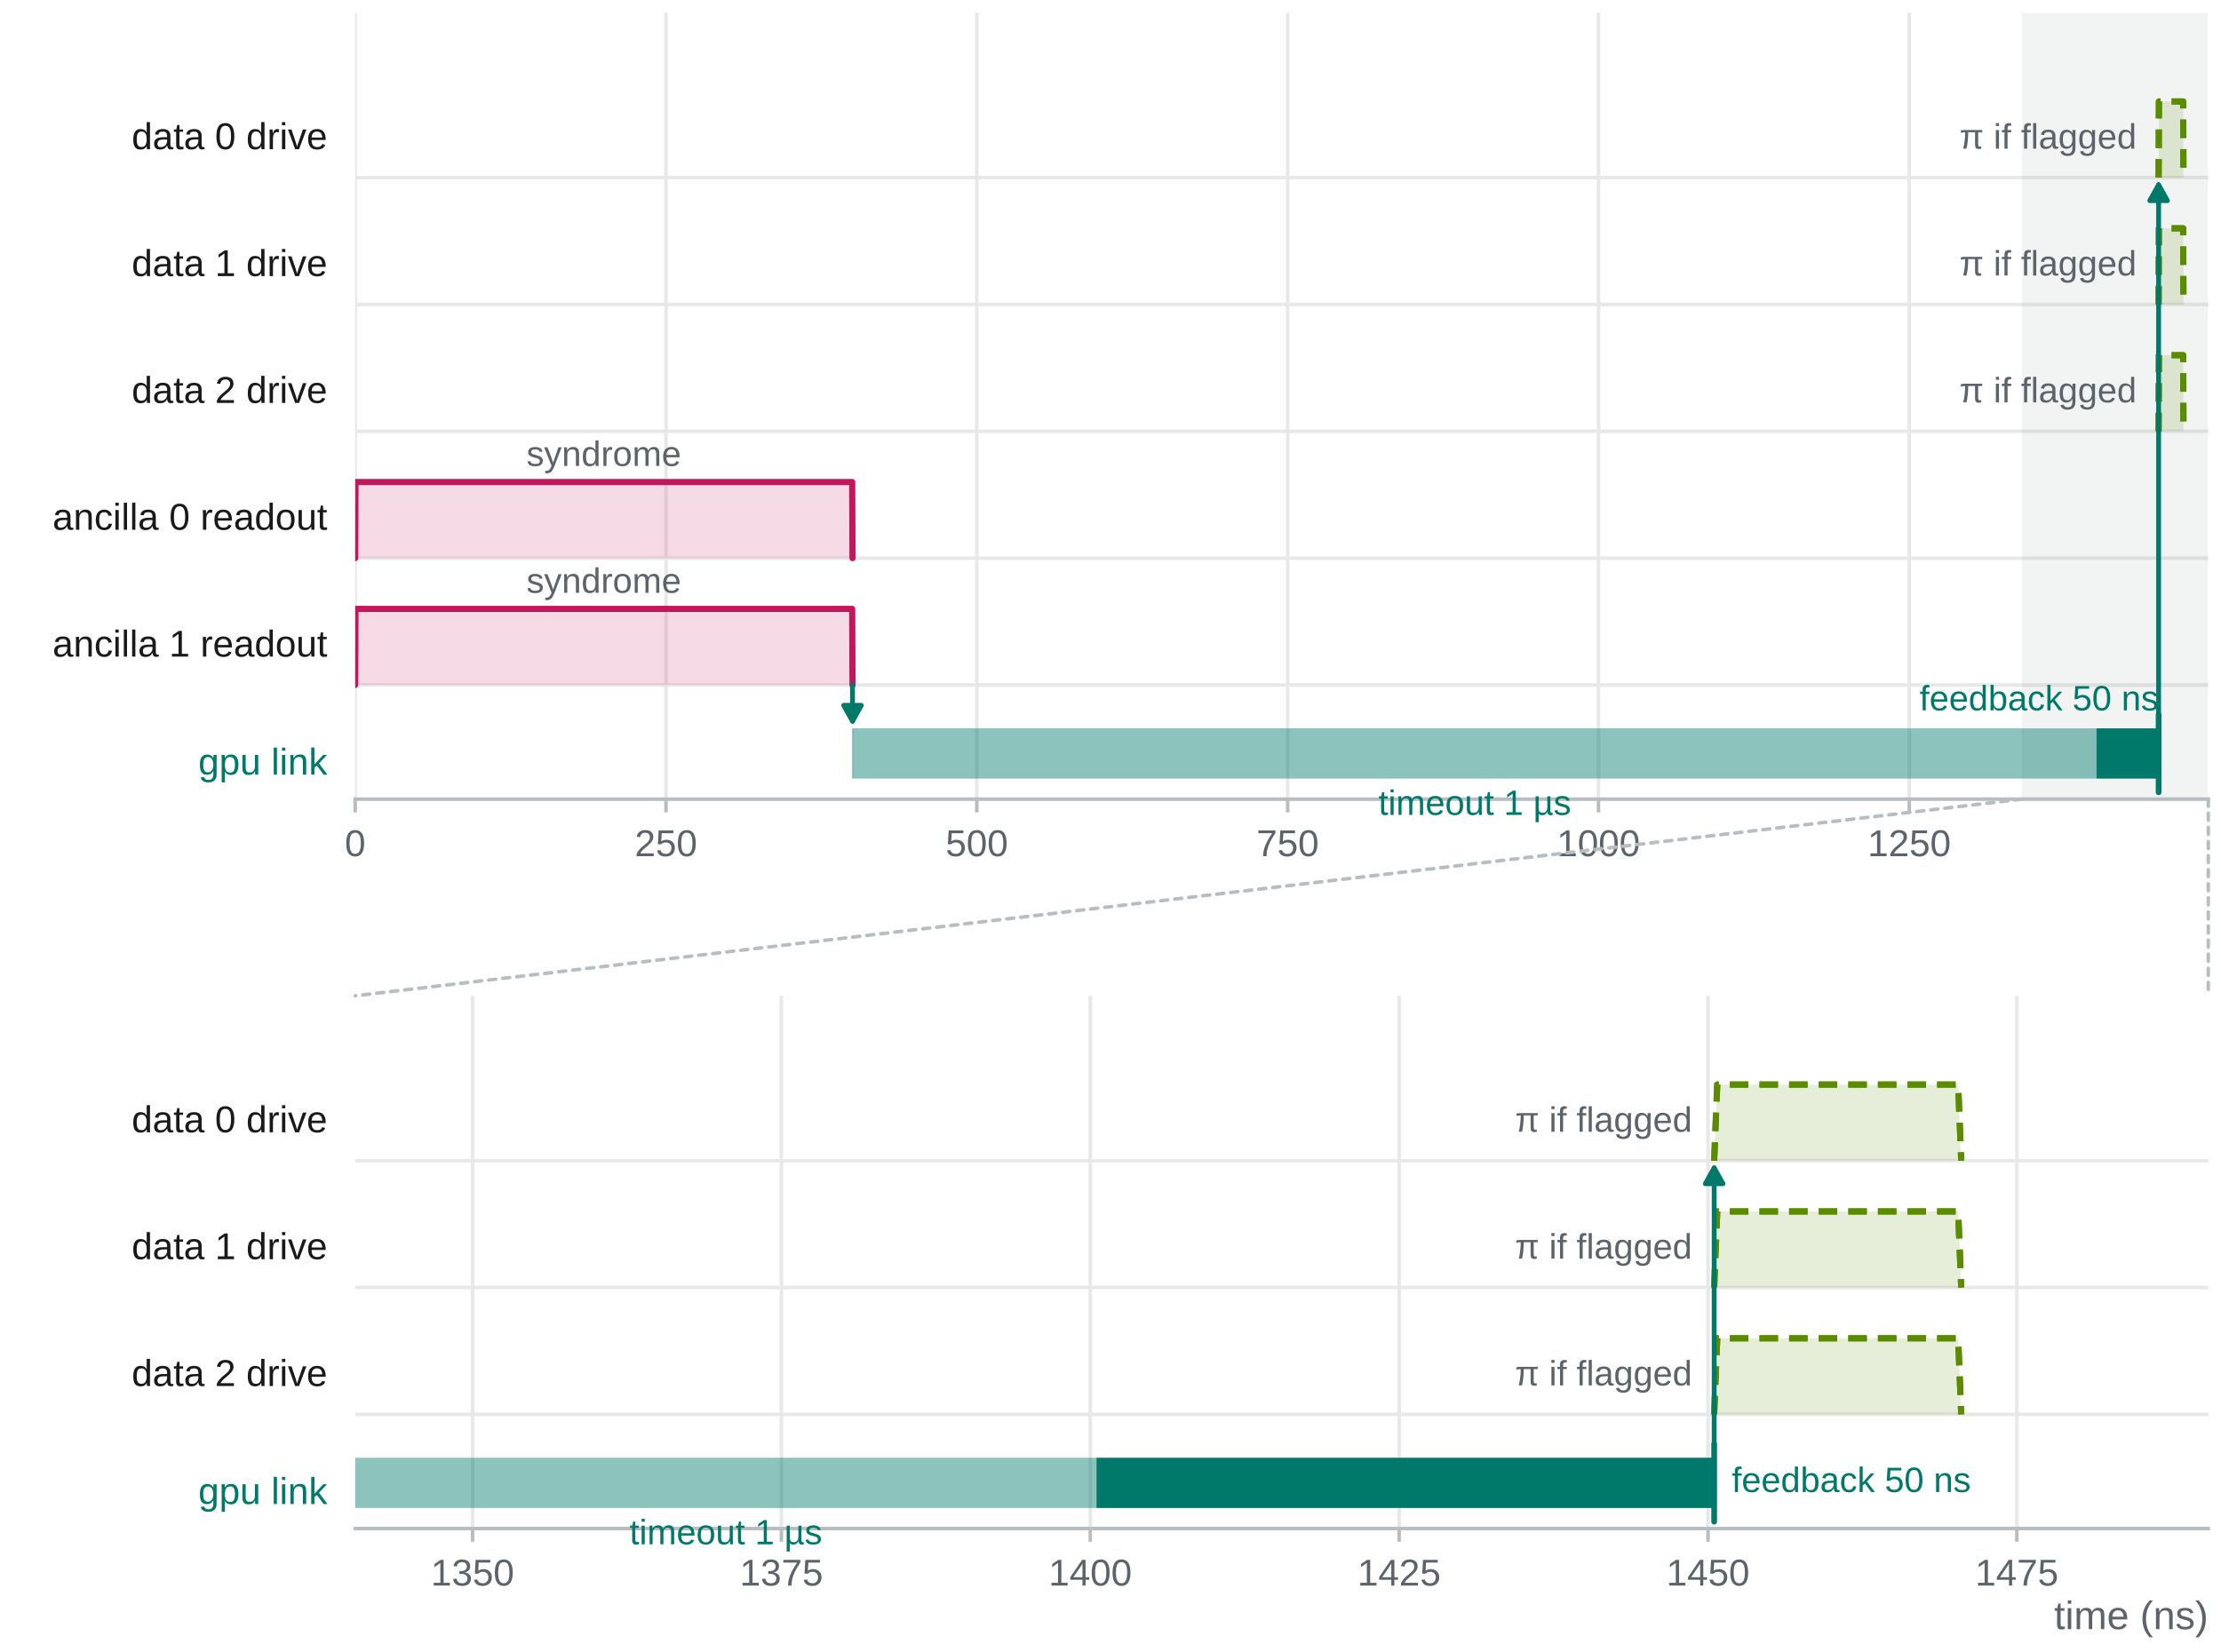
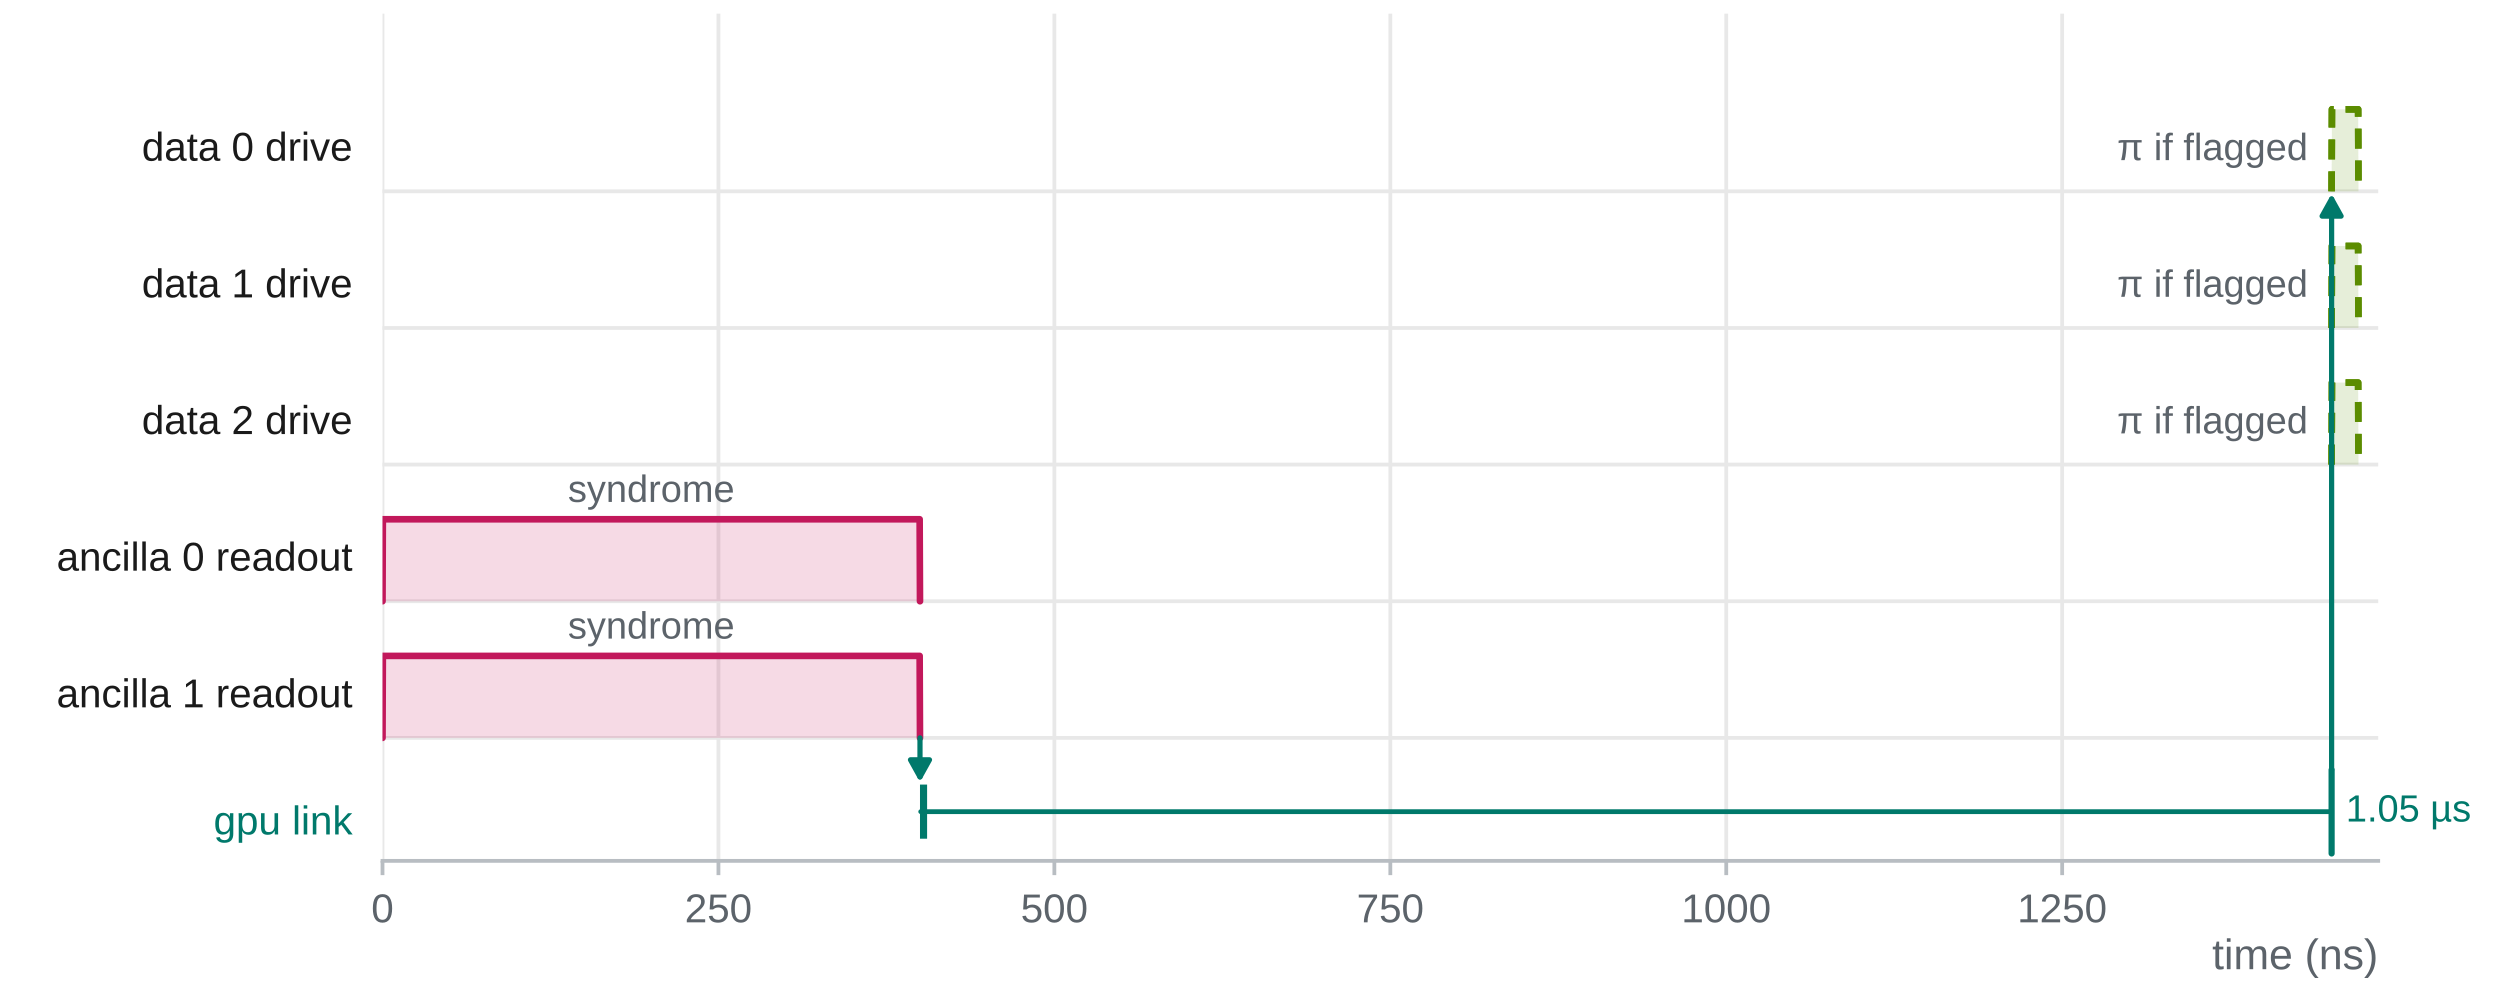
- <svg xmlns="http://www.w3.org/2000/svg" xmlns:xlink="http://www.w3.org/1999/xlink" role="img" aria-labelledby="title desc" width="504.12pt" height="374.92pt" viewBox="0 0 504.12 374.92" version="1.1">
+ <svg xmlns="http://www.w3.org/2000/svg" xmlns:xlink="http://www.w3.org/1999/xlink" role="img" aria-labelledby="title desc" width="526.91pt" height="209.32pt" viewBox="0 0 526.91 209.32" version="1.1">
  <defs>
    <style type="text/css">*{stroke-linejoin: round; stroke-linecap: butt}</style>
  </defs>
  <g id="figure_1">
    <g id="patch_1">
-       <path d="M 0 374.92 L 504.12 374.92 L 504.12 0 L 0 0 L 0 374.92 z " style="fill: none" />
+       <path d="M 0 209.32 L 526.91 209.32 L 526.91 0 L 0 0 L 0 209.32 z " style="fill: none" />
    </g>
    <g id="axes_1">
      <g id="patch_2">
        <path d="M 80.62 181.44 L 501.24 181.44 L 501.24 2.88 L 80.62 2.88 L 80.62 181.44 z " style="fill: none" />
      </g>
      <g id="line2d_1">
-         <path d="M 80.62 40.32 L 501.24 40.32 " clip-path="url(#pa1c3af9d86)" style="fill: none; stroke: #e8e8e8; stroke-width: 0.8; stroke-linecap: round" />
+         <path d="M 80.62 40.32 L 501.24 40.32 " clip-path="url(#p8cc497bffc)" style="fill: none; stroke: #e8e8e8; stroke-width: 0.8; stroke-linecap: round" />
      </g>
      <g id="line2d_2">
-         <path d="M 80.62 69.12 L 501.24 69.12 " clip-path="url(#pa1c3af9d86)" style="fill: none; stroke: #e8e8e8; stroke-width: 0.8; stroke-linecap: round" />
+         <path d="M 80.62 69.12 L 501.24 69.12 " clip-path="url(#p8cc497bffc)" style="fill: none; stroke: #e8e8e8; stroke-width: 0.8; stroke-linecap: round" />
      </g>
      <g id="line2d_3">
-         <path d="M 80.62 97.92 L 501.24 97.92 " clip-path="url(#pa1c3af9d86)" style="fill: none; stroke: #e8e8e8; stroke-width: 0.8; stroke-linecap: round" />
+         <path d="M 80.62 97.92 L 501.24 97.92 " clip-path="url(#p8cc497bffc)" style="fill: none; stroke: #e8e8e8; stroke-width: 0.8; stroke-linecap: round" />
      </g>
      <g id="line2d_4">
-         <path d="M 80.62 126.72 L 501.24 126.72 " clip-path="url(#pa1c3af9d86)" style="fill: none; stroke: #e8e8e8; stroke-width: 0.8; stroke-linecap: round" />
+         <path d="M 80.62 126.72 L 501.24 126.72 " clip-path="url(#p8cc497bffc)" style="fill: none; stroke: #e8e8e8; stroke-width: 0.8; stroke-linecap: round" />
      </g>
      <g id="line2d_5">
-         <path d="M 80.62 155.52 L 501.24 155.52 " clip-path="url(#pa1c3af9d86)" style="fill: none; stroke: #e8e8e8; stroke-width: 0.8; stroke-linecap: round" />
+         <path d="M 80.62 155.52 L 501.24 155.52 " clip-path="url(#p8cc497bffc)" style="fill: none; stroke: #e8e8e8; stroke-width: 0.8; stroke-linecap: round" />
      </g>
      <g id="line2d_6">
-         <path d="M 80.62 181.44 L 501.24 181.44 " clip-path="url(#pa1c3af9d86)" style="fill: none; stroke: #e8e8e8; stroke-width: 0.8; stroke-linecap: round" />
-       </g>
-       <g id="patch_3">
-         <path d="M 458.91 181.44 L 501.24 181.44 L 501.24 2.88 L 458.91 2.88 z " clip-path="url(#pa1c3af9d86)" style="fill: #5c636a; opacity: 0.08" />
+         <path d="M 80.62 181.44 L 501.24 181.44 " clip-path="url(#p8cc497bffc)" style="fill: none; stroke: #e8e8e8; stroke-width: 0.8; stroke-linecap: round" />
      </g>
      <g id="matplotlib.axis_1">
        <g id="xtick_1">
          <g id="line2d_7">
-             <path d="M 80.62 181.44 L 80.62 2.88 " clip-path="url(#pa1c3af9d86)" style="fill: none; stroke: #e8e8e8; stroke-width: 0.8; stroke-linecap: round" />
+             <path d="M 80.62 181.44 L 80.62 2.88 " clip-path="url(#p8cc497bffc)" style="fill: none; stroke: #e8e8e8; stroke-width: 0.8; stroke-linecap: round" />
          </g>
          <g id="line2d_8">
            <defs>
              <path id="m5b935c8b90" d="M 0 0 L 0 3 " style="stroke: #b8bdc2; stroke-width: 0.8" />
            </defs>
            <g>
              <use xlink:href="#m5b935c8b90" x="80.62" y="181.44" style="fill: #b8bdc2; stroke: #b8bdc2; stroke-width: 0.8" />
            </g>
          </g>
          <g id="text_1">
            <text style="font-size: 8.5px; font-family:NVIDIA, Arial, Helvetica, sans-serif; text-anchor: middle; fill: #5c636a" x="80.62" y="194.39" transform="rotate(-0 80.62 194.39)">0</text>
          </g>
        </g>
        <g id="xtick_2">
          <g id="line2d_9">
-             <path d="M 151.17 181.44 L 151.17 2.88 " clip-path="url(#pa1c3af9d86)" style="fill: none; stroke: #e8e8e8; stroke-width: 0.8; stroke-linecap: round" />
+             <path d="M 151.42 181.44 L 151.42 2.88 " clip-path="url(#p8cc497bffc)" style="fill: none; stroke: #e8e8e8; stroke-width: 0.8; stroke-linecap: round" />
          </g>
          <g id="line2d_10">
            <g>
-               <use xlink:href="#m5b935c8b90" x="151.17" y="181.44" style="fill: #b8bdc2; stroke: #b8bdc2; stroke-width: 0.8" />
+               <use xlink:href="#m5b935c8b90" x="151.42" y="181.44" style="fill: #b8bdc2; stroke: #b8bdc2; stroke-width: 0.8" />
            </g>
          </g>
          <g id="text_2">
-             <text style="font-size: 8.5px; font-family:NVIDIA, Arial, Helvetica, sans-serif; text-anchor: middle; fill: #5c636a" x="151.17" y="194.39" transform="rotate(-0 151.17 194.39)">250</text>
+             <text style="font-size: 8.5px; font-family:NVIDIA, Arial, Helvetica, sans-serif; text-anchor: middle; fill: #5c636a" x="151.42" y="194.39" transform="rotate(-0 151.42 194.39)">250</text>
          </g>
        </g>
        <g id="xtick_3">
          <g id="line2d_11">
-             <path d="M 221.72 181.44 L 221.72 2.88 " clip-path="url(#pa1c3af9d86)" style="fill: none; stroke: #e8e8e8; stroke-width: 0.8; stroke-linecap: round" />
+             <path d="M 222.22 181.44 L 222.22 2.88 " clip-path="url(#p8cc497bffc)" style="fill: none; stroke: #e8e8e8; stroke-width: 0.8; stroke-linecap: round" />
          </g>
          <g id="line2d_12">
            <g>
-               <use xlink:href="#m5b935c8b90" x="221.72" y="181.44" style="fill: #b8bdc2; stroke: #b8bdc2; stroke-width: 0.8" />
+               <use xlink:href="#m5b935c8b90" x="222.22" y="181.44" style="fill: #b8bdc2; stroke: #b8bdc2; stroke-width: 0.8" />
            </g>
          </g>
          <g id="text_3">
-             <text style="font-size: 8.5px; font-family:NVIDIA, Arial, Helvetica, sans-serif; text-anchor: middle; fill: #5c636a" x="221.72" y="194.39" transform="rotate(-0 221.72 194.39)">500</text>
+             <text style="font-size: 8.5px; font-family:NVIDIA, Arial, Helvetica, sans-serif; text-anchor: middle; fill: #5c636a" x="222.22" y="194.39" transform="rotate(-0 222.22 194.39)">500</text>
          </g>
        </g>
        <g id="xtick_4">
          <g id="line2d_13">
-             <path d="M 292.27 181.44 L 292.27 2.88 " clip-path="url(#pa1c3af9d86)" style="fill: none; stroke: #e8e8e8; stroke-width: 0.8; stroke-linecap: round" />
+             <path d="M 293.03 181.44 L 293.03 2.88 " clip-path="url(#p8cc497bffc)" style="fill: none; stroke: #e8e8e8; stroke-width: 0.8; stroke-linecap: round" />
          </g>
          <g id="line2d_14">
            <g>
-               <use xlink:href="#m5b935c8b90" x="292.27" y="181.44" style="fill: #b8bdc2; stroke: #b8bdc2; stroke-width: 0.8" />
+               <use xlink:href="#m5b935c8b90" x="293.03" y="181.44" style="fill: #b8bdc2; stroke: #b8bdc2; stroke-width: 0.8" />
            </g>
          </g>
          <g id="text_4">
-             <text style="font-size: 8.5px; font-family:NVIDIA, Arial, Helvetica, sans-serif; text-anchor: middle; fill: #5c636a" x="292.27" y="194.39" transform="rotate(-0 292.27 194.39)">750</text>
+             <text style="font-size: 8.5px; font-family:NVIDIA, Arial, Helvetica, sans-serif; text-anchor: middle; fill: #5c636a" x="293.03" y="194.39" transform="rotate(-0 293.03 194.39)">750</text>
          </g>
        </g>
        <g id="xtick_5">
          <g id="line2d_15">
-             <path d="M 362.82 181.44 L 362.82 2.88 " clip-path="url(#pa1c3af9d86)" style="fill: none; stroke: #e8e8e8; stroke-width: 0.8; stroke-linecap: round" />
+             <path d="M 363.83 181.44 L 363.83 2.88 " clip-path="url(#p8cc497bffc)" style="fill: none; stroke: #e8e8e8; stroke-width: 0.8; stroke-linecap: round" />
          </g>
          <g id="line2d_16">
            <g>
-               <use xlink:href="#m5b935c8b90" x="362.82" y="181.44" style="fill: #b8bdc2; stroke: #b8bdc2; stroke-width: 0.8" />
+               <use xlink:href="#m5b935c8b90" x="363.83" y="181.44" style="fill: #b8bdc2; stroke: #b8bdc2; stroke-width: 0.8" />
            </g>
          </g>
          <g id="text_5">
-             <text style="font-size: 8.5px; font-family:NVIDIA, Arial, Helvetica, sans-serif; text-anchor: middle; fill: #5c636a" x="362.82" y="194.39" transform="rotate(-0 362.82 194.39)">1000</text>
+             <text style="font-size: 8.5px; font-family:NVIDIA, Arial, Helvetica, sans-serif; text-anchor: middle; fill: #5c636a" x="363.83" y="194.39" transform="rotate(-0 363.83 194.39)">1000</text>
          </g>
        </g>
        <g id="xtick_6">
          <g id="line2d_17">
-             <path d="M 433.37 181.44 L 433.37 2.88 " clip-path="url(#pa1c3af9d86)" style="fill: none; stroke: #e8e8e8; stroke-width: 0.8; stroke-linecap: round" />
+             <path d="M 434.63 181.44 L 434.63 2.88 " clip-path="url(#p8cc497bffc)" style="fill: none; stroke: #e8e8e8; stroke-width: 0.8; stroke-linecap: round" />
          </g>
          <g id="line2d_18">
            <g>
-               <use xlink:href="#m5b935c8b90" x="433.37" y="181.44" style="fill: #b8bdc2; stroke: #b8bdc2; stroke-width: 0.8" />
+               <use xlink:href="#m5b935c8b90" x="434.63" y="181.44" style="fill: #b8bdc2; stroke: #b8bdc2; stroke-width: 0.8" />
            </g>
          </g>
          <g id="text_6">
-             <text style="font-size: 8.5px; font-family:NVIDIA, Arial, Helvetica, sans-serif; text-anchor: middle; fill: #5c636a" x="433.37" y="194.39" transform="rotate(-0 433.37 194.39)">1250</text>
-           </g>
+             <text style="font-size: 8.5px; font-family:NVIDIA, Arial, Helvetica, sans-serif; text-anchor: middle; fill: #5c636a" x="434.63" y="194.39" transform="rotate(-0 434.63 194.39)">1250</text>
+           </g>
+         </g>
+         <g id="text_7">
+           <text style="font-size: 9px; font-family:NVIDIA, Arial, Helvetica, sans-serif; text-anchor: end; fill: #5c636a" x="501.24" y="204.27" transform="rotate(-0 501.24 204.27)">time (ns)</text>
        </g>
      </g>
      <g id="matplotlib.axis_2" />
      <g id="FillBetweenPolyCollection_1">
        <defs>
-           <path id="md9741ccfb1" d="M 80.62 -248.20 L 80.62 -248.20 L 80.69 -248.20 L 193.43 -248.20 L 193.50 -248.20 L 193.50 -248.20 L 193.50 -248.20 L 193.43 -265.48 L 80.69 -265.48 L 80.62 -248.20 z " />
-         </defs>
-         <g clip-path="url(#pa1c3af9d86)">
-           <use xlink:href="#md9741ccfb1" x="0" y="374.92" style="fill: #c2185b; fill-opacity: 0.16" />
+           <path id="mf92c76cbfa" d="M 80.62 -82.60 L 80.62 -82.60 L 80.69 -82.60 L 193.83 -82.60 L 193.90 -82.60 L 193.90 -82.60 L 193.90 -82.60 L 193.83 -99.88 L 80.69 -99.88 L 80.62 -82.60 z " />
+         </defs>
+         <g clip-path="url(#p8cc497bffc)">
+           <use xlink:href="#mf92c76cbfa" x="0" y="209.32" style="fill: #c2185b; fill-opacity: 0.16" />
        </g>
      </g>
      <g id="FillBetweenPolyCollection_2">
        <defs>
-           <path id="m4937e7c91c" d="M 80.62 -219.40 L 80.62 -219.40 L 80.69 -219.40 L 193.43 -219.40 L 193.50 -219.40 L 193.50 -219.40 L 193.50 -219.40 L 193.43 -236.68 L 80.69 -236.68 L 80.62 -219.40 z " />
-         </defs>
-         <g clip-path="url(#pa1c3af9d86)">
-           <use xlink:href="#m4937e7c91c" x="0" y="374.92" style="fill: #c2185b; fill-opacity: 0.16" />
+           <path id="m52a3cb2216" d="M 80.62 -53.80 L 80.62 -53.80 L 80.69 -53.80 L 193.83 -53.80 L 193.90 -53.80 L 193.90 -53.80 L 193.90 -53.80 L 193.83 -71.08 L 80.69 -71.08 L 80.62 -53.80 z " />
+         </defs>
+         <g clip-path="url(#p8cc497bffc)">
+           <use xlink:href="#m52a3cb2216" x="0" y="209.32" style="fill: #c2185b; fill-opacity: 0.16" />
        </g>
      </g>
      <g id="FillBetweenPolyCollection_3">
        <defs>
-           <path id="m3a19f62d54" d="M 489.96 -334.60 L 489.96 -334.60 L 490.03 -334.60 L 495.53 -334.60 L 495.60 -334.60 L 495.60 -334.60 L 495.60 -334.60 L 495.53 -351.88 L 490.03 -351.88 L 489.96 -334.60 z " />
-         </defs>
-         <g clip-path="url(#pa1c3af9d86)">
-           <use xlink:href="#m3a19f62d54" x="0" y="374.92" style="fill: #5b8c00; fill-opacity: 0.08" />
+           <path id="mfad7cc5ac7" d="M 491.42 -169.00 L 491.42 -169.00 L 491.49 -169.00 L 497.01 -169.00 L 497.08 -169.00 L 497.08 -169.00 L 497.08 -169.00 L 497.01 -186.28 L 491.49 -186.28 L 491.42 -169.00 z " />
+         </defs>
+         <g clip-path="url(#p8cc497bffc)">
+           <use xlink:href="#mfad7cc5ac7" x="0" y="209.32" style="fill: #5b8c00; fill-opacity: 0.08" />
        </g>
      </g>
      <g id="FillBetweenPolyCollection_4">
-         <g clip-path="url(#pa1c3af9d86)">
-           <use xlink:href="#m3a19f62d54" x="0" y="374.92" style="fill: #5b8c00; fill-opacity: 0.08" />
+         <g clip-path="url(#p8cc497bffc)">
+           <use xlink:href="#mfad7cc5ac7" x="0" y="209.32" style="fill: #5b8c00; fill-opacity: 0.08" />
        </g>
      </g>
      <g id="FillBetweenPolyCollection_5">
        <defs>
-           <path id="m18ea9ddd0a" d="M 489.96 -305.80 L 489.96 -305.80 L 490.03 -305.80 L 495.53 -305.80 L 495.60 -305.80 L 495.60 -305.80 L 495.60 -305.80 L 495.53 -323.08 L 490.03 -323.08 L 489.96 -305.80 z " />
-         </defs>
-         <g clip-path="url(#pa1c3af9d86)">
-           <use xlink:href="#m18ea9ddd0a" x="0" y="374.92" style="fill: #5b8c00; fill-opacity: 0.08" />
+           <path id="m6ca593678b" d="M 491.42 -140.20 L 491.42 -140.20 L 491.49 -140.20 L 497.01 -140.20 L 497.08 -140.20 L 497.08 -140.20 L 497.08 -140.20 L 497.01 -157.48 L 491.49 -157.48 L 491.42 -140.20 z " />
+         </defs>
+         <g clip-path="url(#p8cc497bffc)">
+           <use xlink:href="#m6ca593678b" x="0" y="209.32" style="fill: #5b8c00; fill-opacity: 0.08" />
        </g>
      </g>
      <g id="FillBetweenPolyCollection_6">
-         <g clip-path="url(#pa1c3af9d86)">
-           <use xlink:href="#m18ea9ddd0a" x="0" y="374.92" style="fill: #5b8c00; fill-opacity: 0.08" />
+         <g clip-path="url(#p8cc497bffc)">
+           <use xlink:href="#m6ca593678b" x="0" y="209.32" style="fill: #5b8c00; fill-opacity: 0.08" />
        </g>
      </g>
      <g id="FillBetweenPolyCollection_7">
        <defs>
-           <path id="me324fbf69b" d="M 489.96 -277.00 L 489.96 -277.00 L 490.03 -277.00 L 495.53 -277.00 L 495.60 -277.00 L 495.60 -277.00 L 495.60 -277.00 L 495.53 -294.28 L 490.03 -294.28 L 489.96 -277.00 z " />
-         </defs>
-         <g clip-path="url(#pa1c3af9d86)">
-           <use xlink:href="#me324fbf69b" x="0" y="374.92" style="fill: #5b8c00; fill-opacity: 0.08" />
+           <path id="mdc39f95563" d="M 491.42 -111.40 L 491.42 -111.40 L 491.49 -111.40 L 497.01 -111.40 L 497.08 -111.40 L 497.08 -111.40 L 497.08 -111.40 L 497.01 -128.68 L 491.49 -128.68 L 491.42 -111.40 z " />
+         </defs>
+         <g clip-path="url(#p8cc497bffc)">
+           <use xlink:href="#mdc39f95563" x="0" y="209.32" style="fill: #5b8c00; fill-opacity: 0.08" />
        </g>
      </g>
      <g id="FillBetweenPolyCollection_8">
-         <g clip-path="url(#pa1c3af9d86)">
-           <use xlink:href="#me324fbf69b" x="0" y="374.92" style="fill: #5b8c00; fill-opacity: 0.08" />
-         </g>
+         <g clip-path="url(#p8cc497bffc)">
+           <use xlink:href="#mdc39f95563" x="0" y="209.32" style="fill: #5b8c00; fill-opacity: 0.08" />
+         </g>
+       </g>
+       <g id="line2d_19">
+         <path d="M 80.62 126.72 L 80.69 109.44 L 193.83 109.44 L 193.90 126.72 " clip-path="url(#p8cc497bffc)" style="fill: none; stroke: #c2185b; stroke-width: 1.4; stroke-linecap: round" />
+       </g>
+       <g id="line2d_20">
+         <path d="M 80.62 155.52 L 80.69 138.24 L 193.83 138.24 L 193.90 155.52 " clip-path="url(#p8cc497bffc)" style="fill: none; stroke: #c2185b; stroke-width: 1.4; stroke-linecap: round" />
+       </g>
+       <g id="line2d_21">
+         <path d="M 491.42 40.32 L 491.49 23.04 L 497.01 23.04 L 497.08 40.32 " clip-path="url(#p8cc497bffc)" style="fill: none; stroke-dasharray: 4.2,2.52; stroke-dashoffset: 0; stroke: #5b8c00; stroke-width: 1.4" />
+       </g>
+       <g id="line2d_22">
+         <path d="M 491.42 40.32 L 491.49 23.04 L 497.01 23.04 L 497.08 40.32 " clip-path="url(#p8cc497bffc)" style="fill: none; stroke-dasharray: 4.2,2.52; stroke-dashoffset: 0; stroke: #5b8c00; stroke-width: 1.4" />
+       </g>
+       <g id="line2d_23">
+         <path d="M 491.42 69.12 L 491.49 51.84 L 497.01 51.84 L 497.08 69.12 " clip-path="url(#p8cc497bffc)" style="fill: none; stroke-dasharray: 4.2,2.52; stroke-dashoffset: 0; stroke: #5b8c00; stroke-width: 1.4" />
+       </g>
+       <g id="line2d_24">
+         <path d="M 491.42 69.12 L 491.49 51.84 L 497.01 51.84 L 497.08 69.12 " clip-path="url(#p8cc497bffc)" style="fill: none; stroke-dasharray: 4.2,2.52; stroke-dashoffset: 0; stroke: #5b8c00; stroke-width: 1.4" />
+       </g>
+       <g id="line2d_25">
+         <path d="M 491.42 97.92 L 491.49 80.64 L 497.01 80.64 L 497.08 97.92 " clip-path="url(#p8cc497bffc)" style="fill: none; stroke-dasharray: 4.2,2.52; stroke-dashoffset: 0; stroke: #5b8c00; stroke-width: 1.4" />
+       </g>
+       <g id="line2d_26">
+         <path d="M 491.42 97.92 L 491.49 80.64 L 497.01 80.64 L 497.08 97.92 " clip-path="url(#p8cc497bffc)" style="fill: none; stroke-dasharray: 4.2,2.52; stroke-dashoffset: 0; stroke: #5b8c00; stroke-width: 1.4" />
+       </g>
+       <g id="line2d_27">
+         <path d="M 491.42 179.88 L 491.42 162.25 " clip-path="url(#p8cc497bffc)" style="fill: none; stroke: #00796b; stroke-width: 1.3; stroke-linecap: round" />
+       </g>
+       <g id="patch_3">
+         <path d="M 80.62 181.44 L 501.24 181.44 " style="fill: none; stroke: #b8bdc2; stroke-width: 0.8; stroke-linejoin: miter; stroke-linecap: square" />
+       </g>
+       <g id="text_8">
+         <text style="font-size: 8.5px; font-family:NVIDIA, Arial, Helvetica, sans-serif; text-anchor: end; fill: #1a1a1a" x="74.31" y="33.88" transform="rotate(-0 74.31 33.88)">data 0 drive</text>
+       </g>
+       <g id="text_9">
+         <text style="font-size: 8.5px; font-family:NVIDIA, Arial, Helvetica, sans-serif; text-anchor: end; fill: #1a1a1a" x="74.31" y="62.68" transform="rotate(-0 74.31 62.68)">data 1 drive</text>
+       </g>
+       <g id="text_10">
+         <text style="font-size: 8.5px; font-family:NVIDIA, Arial, Helvetica, sans-serif; text-anchor: end; fill: #1a1a1a" x="74.31" y="91.48" transform="rotate(-0 74.31 91.48)">data 2 drive</text>
+       </g>
+       <g id="text_11">
+         <text style="font-size: 8.5px; font-family:NVIDIA, Arial, Helvetica, sans-serif; text-anchor: end; fill: #1a1a1a" x="74.31" y="120.28" transform="rotate(-0 74.31 120.28)">ancilla 0 readout</text>
+       </g>
+       <g id="text_12">
+         <text style="font-size: 8.5px; font-family:NVIDIA, Arial, Helvetica, sans-serif; text-anchor: end; fill: #1a1a1a" x="74.31" y="149.08" transform="rotate(-0 74.31 149.08)">ancilla 1 readout</text>
+       </g>
+       <g id="text_13">
+         <text style="font-size: 8.5px; font-family:NVIDIA, Arial, Helvetica, sans-serif; text-anchor: end; fill: #00796b" x="74.31" y="175.87" transform="rotate(-0 74.31 175.87)">gpu link</text>
+       </g>
+       <g id="text_14">
+         <text style="font-size: 8px; font-family:NVIDIA, Arial, Helvetica, sans-serif; text-anchor: middle; fill: #5c636a" x="137.26" y="105.79" transform="rotate(-0 137.26 105.79)">syndrome</text>
+       </g>
+       <g id="text_15">
+         <text style="font-size: 8px; font-family:NVIDIA, Arial, Helvetica, sans-serif; text-anchor: middle; fill: #5c636a" x="137.26" y="134.59" transform="rotate(-0 137.26 134.59)">syndrome</text>
+       </g>
+       <g id="text_16">
+         <text style="font-size: 8px; font-family:NVIDIA, Arial, Helvetica, sans-serif; text-anchor: end; fill: #5c636a" x="486.42" y="33.75" transform="rotate(-0 486.42 33.75)">π if flagged</text>
+       </g>
+       <g id="text_17">
+         <text style="font-size: 8px; font-family:NVIDIA, Arial, Helvetica, sans-serif; text-anchor: end; fill: #5c636a" x="486.42" y="62.55" transform="rotate(-0 486.42 62.55)">π if flagged</text>
+       </g>
+       <g id="text_18">
+         <text style="font-size: 8px; font-family:NVIDIA, Arial, Helvetica, sans-serif; text-anchor: end; fill: #5c636a" x="486.42" y="91.35" transform="rotate(-0 486.42 91.35)">π if flagged</text>
+       </g>
+       <g id="line2d_28">
+         <path d="M 194.05 171.07 L 491.42 171.07 " clip-path="url(#p8cc497bffc)" style="fill: none; stroke: #00796b; stroke-linecap: round" />
+       </g>
+       <g id="text_19">
+         <text style="font-size: 8px; font-family:NVIDIA, Arial, Helvetica, sans-serif; text-anchor: start; fill: #00796b" x="494.42" y="173.15" transform="rotate(-0 494.42 173.15)">1.05 µs</text>
      </g>
      <g id="patch_4">
-         <path d="M 193.50 176.77 L 193.64 176.77 L 193.64 165.36 L 193.50 165.36 z " clip-path="url(#pa1c3af9d86)" style="fill: #00796b" />
+         <path d="M 193.90 176.77 L 195.40 176.77 L 195.40 165.36 L 193.90 165.36 z " clip-path="url(#p8cc497bffc)" style="fill: #00796b" />
      </g>
      <g id="patch_5">
-         <path d="M 193.64 176.77 L 475.85 176.77 L 475.85 165.36 L 193.64 165.36 z " clip-path="url(#pa1c3af9d86)" style="fill: #00796b; opacity: 0.45" />
+         <path d="M 193.90 155.52 Q 193.90 160.19 193.90 163.74 " clip-path="url(#p8cc497bffc)" style="fill: none; stroke: #00796b; stroke-width: 1.1; stroke-linecap: round" />
+         <path d="M 195.90 160.14 L 193.90 163.74 L 191.90 160.14 z " clip-path="url(#p8cc497bffc)" style="fill: #00796b; stroke: #00796b; stroke-width: 1.1; stroke-linecap: round" />
      </g>
      <g id="patch_6">
-         <path d="M 475.85 176.77 L 489.96 176.77 L 489.96 165.36 L 475.85 165.36 z " clip-path="url(#pa1c3af9d86)" style="fill: #00796b" />
-       </g>
-       <g id="line2d_19">
-         <path d="M 80.62 126.72 L 80.69 109.44 L 193.43 109.44 L 193.50 126.72 " clip-path="url(#pa1c3af9d86)" style="fill: none; stroke: #c2185b; stroke-width: 1.4; stroke-linecap: round" />
-       </g>
-       <g id="line2d_20">
-         <path d="M 80.62 155.52 L 80.69 138.24 L 193.43 138.24 L 193.50 155.52 " clip-path="url(#pa1c3af9d86)" style="fill: none; stroke: #c2185b; stroke-width: 1.4; stroke-linecap: round" />
-       </g>
-       <g id="line2d_21">
-         <path d="M 489.96 40.32 L 490.03 23.04 L 495.53 23.04 L 495.60 40.32 " clip-path="url(#pa1c3af9d86)" style="fill: none; stroke-dasharray: 4.2,2.52; stroke-dashoffset: 0; stroke: #5b8c00; stroke-width: 1.4" />
-       </g>
-       <g id="line2d_22">
-         <path d="M 489.96 40.32 L 490.03 23.04 L 495.53 23.04 L 495.60 40.32 " clip-path="url(#pa1c3af9d86)" style="fill: none; stroke-dasharray: 4.2,2.52; stroke-dashoffset: 0; stroke: #5b8c00; stroke-width: 1.4" />
-       </g>
-       <g id="line2d_23">
-         <path d="M 489.96 69.12 L 490.03 51.84 L 495.53 51.84 L 495.60 69.12 " clip-path="url(#pa1c3af9d86)" style="fill: none; stroke-dasharray: 4.2,2.52; stroke-dashoffset: 0; stroke: #5b8c00; stroke-width: 1.4" />
-       </g>
-       <g id="line2d_24">
-         <path d="M 489.96 69.12 L 490.03 51.84 L 495.53 51.84 L 495.60 69.12 " clip-path="url(#pa1c3af9d86)" style="fill: none; stroke-dasharray: 4.2,2.52; stroke-dashoffset: 0; stroke: #5b8c00; stroke-width: 1.4" />
-       </g>
-       <g id="line2d_25">
-         <path d="M 489.96 97.92 L 490.03 80.64 L 495.53 80.64 L 495.60 97.92 " clip-path="url(#pa1c3af9d86)" style="fill: none; stroke-dasharray: 4.2,2.52; stroke-dashoffset: 0; stroke: #5b8c00; stroke-width: 1.4" />
-       </g>
-       <g id="line2d_26">
-         <path d="M 489.96 97.92 L 490.03 80.64 L 495.53 80.64 L 495.60 97.92 " clip-path="url(#pa1c3af9d86)" style="fill: none; stroke-dasharray: 4.2,2.52; stroke-dashoffset: 0; stroke: #5b8c00; stroke-width: 1.4" />
-       </g>
-       <g id="line2d_27">
-         <path d="M 489.96 179.88 L 489.96 162.25 " clip-path="url(#pa1c3af9d86)" style="fill: none; stroke: #00796b; stroke-width: 1.3; stroke-linecap: round" />
-       </g>
-       <g id="patch_7">
-         <path d="M 80.62 181.44 L 501.24 181.44 " style="fill: none; stroke: #b8bdc2; stroke-width: 0.8; stroke-linejoin: miter; stroke-linecap: square" />
-       </g>
-       <g id="text_7">
-         <text style="font-size: 8.5px; font-family:NVIDIA, Arial, Helvetica, sans-serif; text-anchor: end; fill: #1a1a1a" x="74.31" y="33.88" transform="rotate(-0 74.31 33.88)">data 0 drive</text>
-       </g>
-       <g id="text_8">
-         <text style="font-size: 8.5px; font-family:NVIDIA, Arial, Helvetica, sans-serif; text-anchor: end; fill: #1a1a1a" x="74.31" y="62.68" transform="rotate(-0 74.31 62.68)">data 1 drive</text>
-       </g>
-       <g id="text_9">
-         <text style="font-size: 8.5px; font-family:NVIDIA, Arial, Helvetica, sans-serif; text-anchor: end; fill: #1a1a1a" x="74.31" y="91.48" transform="rotate(-0 74.31 91.48)">data 2 drive</text>
-       </g>
-       <g id="text_10">
-         <text style="font-size: 8.5px; font-family:NVIDIA, Arial, Helvetica, sans-serif; text-anchor: end; fill: #1a1a1a" x="74.31" y="120.28" transform="rotate(-0 74.31 120.28)">ancilla 0 readout</text>
-       </g>
-       <g id="text_11">
-         <text style="font-size: 8.5px; font-family:NVIDIA, Arial, Helvetica, sans-serif; text-anchor: end; fill: #1a1a1a" x="74.31" y="149.08" transform="rotate(-0 74.31 149.08)">ancilla 1 readout</text>
-       </g>
-       <g id="text_12">
-         <text style="font-size: 8.5px; font-family:NVIDIA, Arial, Helvetica, sans-serif; text-anchor: end; fill: #00796b" x="74.31" y="175.87" transform="rotate(-0 74.31 175.87)">gpu link</text>
-       </g>
-       <g id="text_13">
-         <text style="font-size: 8px; font-family:NVIDIA, Arial, Helvetica, sans-serif; text-anchor: middle; fill: #5c636a" x="137.06" y="105.79" transform="rotate(-0 137.06 105.79)">syndrome</text>
-       </g>
-       <g id="text_14">
-         <text style="font-size: 8px; font-family:NVIDIA, Arial, Helvetica, sans-serif; text-anchor: middle; fill: #5c636a" x="137.06" y="134.59" transform="rotate(-0 137.06 134.59)">syndrome</text>
-       </g>
-       <g id="text_15">
-         <text style="font-size: 8px; font-family:NVIDIA, Arial, Helvetica, sans-serif; text-anchor: end; fill: #5c636a" x="484.96" y="33.75" transform="rotate(-0 484.96 33.75)">π if flagged</text>
-       </g>
-       <g id="text_16">
-         <text style="font-size: 8px; font-family:NVIDIA, Arial, Helvetica, sans-serif; text-anchor: end; fill: #5c636a" x="484.96" y="62.55" transform="rotate(-0 484.96 62.55)">π if flagged</text>
-       </g>
-       <g id="text_17">
-         <text style="font-size: 8px; font-family:NVIDIA, Arial, Helvetica, sans-serif; text-anchor: end; fill: #5c636a" x="484.96" y="91.35" transform="rotate(-0 484.96 91.35)">π if flagged</text>
-       </g>
-       <g id="text_18">
-         <text style="font-size: 8px; font-family:NVIDIA, Arial, Helvetica, sans-serif; text-anchor: middle; fill: #00796b" x="334.74" y="185.01" transform="rotate(-0 334.74 185.01)">timeout 1 µs</text>
-       </g>
-       <g id="text_19">
-         <text style="font-size: 8px; font-family:NVIDIA, Arial, Helvetica, sans-serif; text-anchor: end; fill: #00796b" x="489.96" y="161.28" transform="rotate(-0 489.96 161.28)">feedback 50 ns</text>
-       </g>
-       <g id="patch_8">
-         <path d="M 193.50 155.52 Q 193.50 160.19 193.50 163.74 " clip-path="url(#pa1c3af9d86)" style="fill: none; stroke: #00796b; stroke-width: 1.1; stroke-linecap: round" />
-         <path d="M 195.50 160.14 L 193.50 163.74 L 191.50 160.14 z " clip-path="url(#pa1c3af9d86)" style="fill: #00796b; stroke: #00796b; stroke-width: 1.1; stroke-linecap: round" />
-       </g>
-       <g id="patch_9">
-         <path d="M 489.96 162.25 Q 489.96 101.54 489.96 41.95 " clip-path="url(#pa1c3af9d86)" style="fill: none; stroke: #00796b; stroke-width: 1.1; stroke-linecap: round" />
-         <path d="M 487.96 45.55 L 489.96 41.95 L 491.96 45.55 z " clip-path="url(#pa1c3af9d86)" style="fill: #00796b; stroke: #00796b; stroke-width: 1.1; stroke-linecap: round" />
-       </g>
-     </g>
-     <g id="axes_2">
-       <g id="patch_10">
-         <path d="M 80.62 347.04 L 501.24 347.04 L 501.24 226.08 L 80.62 226.08 L 80.62 347.04 z " style="fill: none" />
-       </g>
-       <g id="line2d_28">
-         <path d="M 80.62 263.52 L 501.24 263.52 " clip-path="url(#p1f481df286)" style="fill: none; stroke: #e8e8e8; stroke-width: 0.8; stroke-linecap: round" />
-       </g>
-       <g id="line2d_29">
-         <path d="M 80.62 292.32 L 501.24 292.32 " clip-path="url(#p1f481df286)" style="fill: none; stroke: #e8e8e8; stroke-width: 0.8; stroke-linecap: round" />
-       </g>
-       <g id="line2d_30">
-         <path d="M 80.62 321.12 L 501.24 321.12 " clip-path="url(#p1f481df286)" style="fill: none; stroke: #e8e8e8; stroke-width: 0.8; stroke-linecap: round" />
-       </g>
-       <g id="line2d_31">
-         <path d="M 80.62 347.04 L 501.24 347.04 " clip-path="url(#p1f481df286)" style="fill: none; stroke: #e8e8e8; stroke-width: 0.8; stroke-linecap: round" />
-       </g>
-       <g id="matplotlib.axis_3">
-         <g id="xtick_7">
-           <g id="line2d_32">
-             <path d="M 107.26 347.04 L 107.26 226.08 " clip-path="url(#p1f481df286)" style="fill: none; stroke: #e8e8e8; stroke-width: 0.8; stroke-linecap: round" />
-           </g>
-           <g id="line2d_33">
-             <g>
-               <use xlink:href="#m5b935c8b90" x="107.26" y="347.04" style="fill: #b8bdc2; stroke: #b8bdc2; stroke-width: 0.8" />
-             </g>
-           </g>
-           <g id="text_20">
-             <text style="font-size: 8.5px; font-family:NVIDIA, Arial, Helvetica, sans-serif; text-anchor: middle; fill: #5c636a" x="107.26" y="359.99" transform="rotate(-0 107.26 359.99)">1350</text>
-           </g>
-         </g>
-         <g id="xtick_8">
-           <g id="line2d_34">
-             <path d="M 177.36 347.04 L 177.36 226.08 " clip-path="url(#p1f481df286)" style="fill: none; stroke: #e8e8e8; stroke-width: 0.8; stroke-linecap: round" />
-           </g>
-           <g id="line2d_35">
-             <g>
-               <use xlink:href="#m5b935c8b90" x="177.36" y="347.04" style="fill: #b8bdc2; stroke: #b8bdc2; stroke-width: 0.8" />
-             </g>
-           </g>
-           <g id="text_21">
-             <text style="font-size: 8.5px; font-family:NVIDIA, Arial, Helvetica, sans-serif; text-anchor: middle; fill: #5c636a" x="177.36" y="359.99" transform="rotate(-0 177.36 359.99)">1375</text>
-           </g>
-         </g>
-         <g id="xtick_9">
-           <g id="line2d_36">
-             <path d="M 247.47 347.04 L 247.47 226.08 " clip-path="url(#p1f481df286)" style="fill: none; stroke: #e8e8e8; stroke-width: 0.8; stroke-linecap: round" />
-           </g>
-           <g id="line2d_37">
-             <g>
-               <use xlink:href="#m5b935c8b90" x="247.47" y="347.04" style="fill: #b8bdc2; stroke: #b8bdc2; stroke-width: 0.8" />
-             </g>
-           </g>
-           <g id="text_22">
-             <text style="font-size: 8.5px; font-family:NVIDIA, Arial, Helvetica, sans-serif; text-anchor: middle; fill: #5c636a" x="247.47" y="359.99" transform="rotate(-0 247.47 359.99)">1400</text>
-           </g>
-         </g>
-         <g id="xtick_10">
-           <g id="line2d_38">
-             <path d="M 317.57 347.04 L 317.57 226.08 " clip-path="url(#p1f481df286)" style="fill: none; stroke: #e8e8e8; stroke-width: 0.8; stroke-linecap: round" />
-           </g>
-           <g id="line2d_39">
-             <g>
-               <use xlink:href="#m5b935c8b90" x="317.57" y="347.04" style="fill: #b8bdc2; stroke: #b8bdc2; stroke-width: 0.8" />
-             </g>
-           </g>
-           <g id="text_23">
-             <text style="font-size: 8.5px; font-family:NVIDIA, Arial, Helvetica, sans-serif; text-anchor: middle; fill: #5c636a" x="317.57" y="359.99" transform="rotate(-0 317.57 359.99)">1425</text>
-           </g>
-         </g>
-         <g id="xtick_11">
-           <g id="line2d_40">
-             <path d="M 387.68 347.04 L 387.68 226.08 " clip-path="url(#p1f481df286)" style="fill: none; stroke: #e8e8e8; stroke-width: 0.8; stroke-linecap: round" />
-           </g>
-           <g id="line2d_41">
-             <g>
-               <use xlink:href="#m5b935c8b90" x="387.68" y="347.04" style="fill: #b8bdc2; stroke: #b8bdc2; stroke-width: 0.8" />
-             </g>
-           </g>
-           <g id="text_24">
-             <text style="font-size: 8.5px; font-family:NVIDIA, Arial, Helvetica, sans-serif; text-anchor: middle; fill: #5c636a" x="387.68" y="359.99" transform="rotate(-0 387.68 359.99)">1450</text>
-           </g>
-         </g>
-         <g id="xtick_12">
-           <g id="line2d_42">
-             <path d="M 457.78 347.04 L 457.78 226.08 " clip-path="url(#p1f481df286)" style="fill: none; stroke: #e8e8e8; stroke-width: 0.8; stroke-linecap: round" />
-           </g>
-           <g id="line2d_43">
-             <g>
-               <use xlink:href="#m5b935c8b90" x="457.78" y="347.04" style="fill: #b8bdc2; stroke: #b8bdc2; stroke-width: 0.8" />
-             </g>
-           </g>
-           <g id="text_25">
-             <text style="font-size: 8.5px; font-family:NVIDIA, Arial, Helvetica, sans-serif; text-anchor: middle; fill: #5c636a" x="457.78" y="359.99" transform="rotate(-0 457.78 359.99)">1475</text>
-           </g>
-         </g>
-         <g id="text_26">
-           <text style="font-size: 9px; font-family:NVIDIA, Arial, Helvetica, sans-serif; text-anchor: end; fill: #5c636a" x="501.24" y="369.87" transform="rotate(-0 501.24 369.87)">time (ns)</text>
-         </g>
-       </g>
-       <g id="matplotlib.axis_4" />
-       <g id="FillBetweenPolyCollection_9">
-         <defs>
-           <path id="mfdd12d224d" d="M 389.08 -111.40 L 389.08 -111.40 L 389.78 -111.40 L 444.46 -111.40 L 445.16 -111.40 L 445.16 -111.40 L 445.16 -111.40 L 444.46 -128.68 L 389.78 -128.68 L 389.08 -111.40 z " />
-         </defs>
-         <g clip-path="url(#p1f481df286)">
-           <use xlink:href="#mfdd12d224d" x="0" y="374.92" style="fill: #5b8c00; fill-opacity: 0.08" />
-         </g>
-       </g>
-       <g id="FillBetweenPolyCollection_10">
-         <g clip-path="url(#p1f481df286)">
-           <use xlink:href="#mfdd12d224d" x="0" y="374.92" style="fill: #5b8c00; fill-opacity: 0.08" />
-         </g>
-       </g>
-       <g id="FillBetweenPolyCollection_11">
-         <defs>
-           <path id="m7361df96ef" d="M 389.08 -82.60 L 389.08 -82.60 L 389.78 -82.60 L 444.46 -82.60 L 445.16 -82.60 L 445.16 -82.60 L 445.16 -82.60 L 444.46 -99.88 L 389.78 -99.88 L 389.08 -82.60 z " />
-         </defs>
-         <g clip-path="url(#p1f481df286)">
-           <use xlink:href="#m7361df96ef" x="0" y="374.92" style="fill: #5b8c00; fill-opacity: 0.08" />
-         </g>
-       </g>
-       <g id="FillBetweenPolyCollection_12">
-         <g clip-path="url(#p1f481df286)">
-           <use xlink:href="#m7361df96ef" x="0" y="374.92" style="fill: #5b8c00; fill-opacity: 0.08" />
-         </g>
-       </g>
-       <g id="FillBetweenPolyCollection_13">
-         <defs>
-           <path id="m4e938350a5" d="M 389.08 -53.80 L 389.08 -53.80 L 389.78 -53.80 L 444.46 -53.80 L 445.16 -53.80 L 445.16 -53.80 L 445.16 -53.80 L 444.46 -71.08 L 389.78 -71.08 L 389.08 -53.80 z " />
-         </defs>
-         <g clip-path="url(#p1f481df286)">
-           <use xlink:href="#m4e938350a5" x="0" y="374.92" style="fill: #5b8c00; fill-opacity: 0.08" />
-         </g>
-       </g>
-       <g id="FillBetweenPolyCollection_14">
-         <g clip-path="url(#p1f481df286)">
-           <use xlink:href="#m4e938350a5" x="0" y="374.92" style="fill: #5b8c00; fill-opacity: 0.08" />
-         </g>
-       </g>
-       <g id="patch_11">
-         <path d="M -2556.68 342.37 L -2555.28 342.37 L -2555.28 330.96 L -2556.68 330.96 z " clip-path="url(#p1f481df286)" style="fill: #00796b" />
-       </g>
-       <g id="patch_12">
-         <path d="M -2555.28 342.37 L 248.87 342.37 L 248.87 330.96 L -2555.28 330.96 z " clip-path="url(#p1f481df286)" style="fill: #00796b; opacity: 0.45" />
-       </g>
-       <g id="patch_13">
-         <path d="M 248.87 342.37 L 389.08 342.37 L 389.08 330.96 L 248.87 330.96 z " clip-path="url(#p1f481df286)" style="fill: #00796b" />
-       </g>
-       <g id="line2d_44">
-         <path d="M 389.08 263.52 L 389.78 246.24 L 444.46 246.24 L 445.16 263.52 " clip-path="url(#p1f481df286)" style="fill: none; stroke-dasharray: 4.2,2.52; stroke-dashoffset: 0; stroke: #5b8c00; stroke-width: 1.4" />
-       </g>
-       <g id="line2d_45">
-         <path d="M 389.08 263.52 L 389.78 246.24 L 444.46 246.24 L 445.16 263.52 " clip-path="url(#p1f481df286)" style="fill: none; stroke-dasharray: 4.2,2.52; stroke-dashoffset: 0; stroke: #5b8c00; stroke-width: 1.4" />
-       </g>
-       <g id="line2d_46">
-         <path d="M 389.08 292.32 L 389.78 275.04 L 444.46 275.04 L 445.16 292.32 " clip-path="url(#p1f481df286)" style="fill: none; stroke-dasharray: 4.2,2.52; stroke-dashoffset: 0; stroke: #5b8c00; stroke-width: 1.4" />
-       </g>
-       <g id="line2d_47">
-         <path d="M 389.08 292.32 L 389.78 275.04 L 444.46 275.04 L 445.16 292.32 " clip-path="url(#p1f481df286)" style="fill: none; stroke-dasharray: 4.2,2.52; stroke-dashoffset: 0; stroke: #5b8c00; stroke-width: 1.4" />
-       </g>
-       <g id="line2d_48">
-         <path d="M 389.08 321.12 L 389.78 303.84 L 444.46 303.84 L 445.16 321.12 " clip-path="url(#p1f481df286)" style="fill: none; stroke-dasharray: 4.2,2.52; stroke-dashoffset: 0; stroke: #5b8c00; stroke-width: 1.4" />
-       </g>
-       <g id="line2d_49">
-         <path d="M 389.08 321.12 L 389.78 303.84 L 444.46 303.84 L 445.16 321.12 " clip-path="url(#p1f481df286)" style="fill: none; stroke-dasharray: 4.2,2.52; stroke-dashoffset: 0; stroke: #5b8c00; stroke-width: 1.4" />
-       </g>
-       <g id="line2d_50">
-         <path d="M 389.08 345.48 L 389.08 327.85 " clip-path="url(#p1f481df286)" style="fill: none; stroke: #00796b; stroke-width: 1.3; stroke-linecap: round" />
-       </g>
-       <g id="patch_14">
-         <path d="M 80.62 347.04 L 501.24 347.04 " style="fill: none; stroke: #b8bdc2; stroke-width: 0.8; stroke-linejoin: miter; stroke-linecap: square" />
-       </g>
-       <g id="text_27">
-         <text style="font-size: 8.5px; font-family:NVIDIA, Arial, Helvetica, sans-serif; text-anchor: end; fill: #1a1a1a" x="74.31" y="257.08" transform="rotate(-0 74.31 257.08)">data 0 drive</text>
-       </g>
-       <g id="text_28">
-         <text style="font-size: 8.5px; font-family:NVIDIA, Arial, Helvetica, sans-serif; text-anchor: end; fill: #1a1a1a" x="74.31" y="285.88" transform="rotate(-0 74.31 285.88)">data 1 drive</text>
-       </g>
-       <g id="text_29">
-         <text style="font-size: 8.5px; font-family:NVIDIA, Arial, Helvetica, sans-serif; text-anchor: end; fill: #1a1a1a" x="74.31" y="314.68" transform="rotate(-0 74.31 314.68)">data 2 drive</text>
-       </g>
-       <g id="text_30">
-         <text style="font-size: 8.5px; font-family:NVIDIA, Arial, Helvetica, sans-serif; text-anchor: end; fill: #00796b" x="74.31" y="341.47" transform="rotate(-0 74.31 341.47)">gpu link</text>
-       </g>
-       <g id="text_31">
-         <text style="font-size: 8px; font-family:NVIDIA, Arial, Helvetica, sans-serif; text-anchor: end; fill: #5c636a" x="384.08" y="256.95" transform="rotate(-0 384.08 256.95)">π if flagged</text>
-       </g>
-       <g id="text_32">
-         <text style="font-size: 8px; font-family:NVIDIA, Arial, Helvetica, sans-serif; text-anchor: end; fill: #5c636a" x="384.08" y="285.75" transform="rotate(-0 384.08 285.75)">π if flagged</text>
-       </g>
-       <g id="text_33">
-         <text style="font-size: 8px; font-family:NVIDIA, Arial, Helvetica, sans-serif; text-anchor: end; fill: #5c636a" x="384.08" y="314.55" transform="rotate(-0 384.08 314.55)">π if flagged</text>
-       </g>
-       <g id="text_34">
-         <text style="font-size: 8px; font-family:NVIDIA, Arial, Helvetica, sans-serif; text-anchor: middle; fill: #00796b" x="164.75" y="350.61" transform="rotate(-0 164.75 350.61)">timeout 1 µs</text>
-       </g>
-       <g id="text_35">
-         <text style="font-size: 8px; font-family:NVIDIA, Arial, Helvetica, sans-serif; text-anchor: start; fill: #00796b" x="393.08" y="338.75" transform="rotate(-0 393.08 338.75)">feedback 50 ns</text>
-       </g>
-       <g id="patch_15">
-         <path d="M 389.08 327.85 Q 389.08 295.93 389.08 265.15 " clip-path="url(#p1f481df286)" style="fill: none; stroke: #00796b; stroke-width: 1.1; stroke-linecap: round" />
-         <path d="M 387.08 268.75 L 389.08 265.15 L 391.08 268.75 z " clip-path="url(#p1f481df286)" style="fill: #00796b; stroke: #00796b; stroke-width: 1.1; stroke-linecap: round" />
-       </g>
-     </g>
-     <g id="patch_16">
-       <path d="M 458.91 181.44 Q 269.77 203.76 80.62 226.08 " style="fill: none; stroke-dasharray: 1.6,1.6; stroke-dashoffset: 0; stroke: #b8bdc2; stroke-width: 0.8; stroke-linecap: round" />
-     </g>
-     <g id="patch_17">
-       <path d="M 501.24 181.44 Q 501.24 203.76 501.24 226.08 " style="fill: none; stroke-dasharray: 1.6,1.6; stroke-dashoffset: 0; stroke: #b8bdc2; stroke-width: 0.8; stroke-linecap: round" />
+         <path d="M 491.42 162.25 Q 491.42 101.54 491.42 41.95 " clip-path="url(#p8cc497bffc)" style="fill: none; stroke: #00796b; stroke-width: 1.1; stroke-linecap: round" />
+         <path d="M 489.42 45.55 L 491.42 41.95 L 493.42 45.55 z " clip-path="url(#p8cc497bffc)" style="fill: #00796b; stroke: #00796b; stroke-width: 1.1; stroke-linecap: round" />
+       </g>
    </g>
  </g>
  <defs>
-     <clipPath id="pa1c3af9d86">
+     <clipPath id="p8cc497bffc">
      <rect x="80.62" y="2.88" width="420.62" height="178.56" />
-     </clipPath>
-     <clipPath id="p1f481df286">
-       <rect x="80.62" y="226.08" width="420.62" height="120.96" />
    </clipPath>
  </defs>
</svg>
